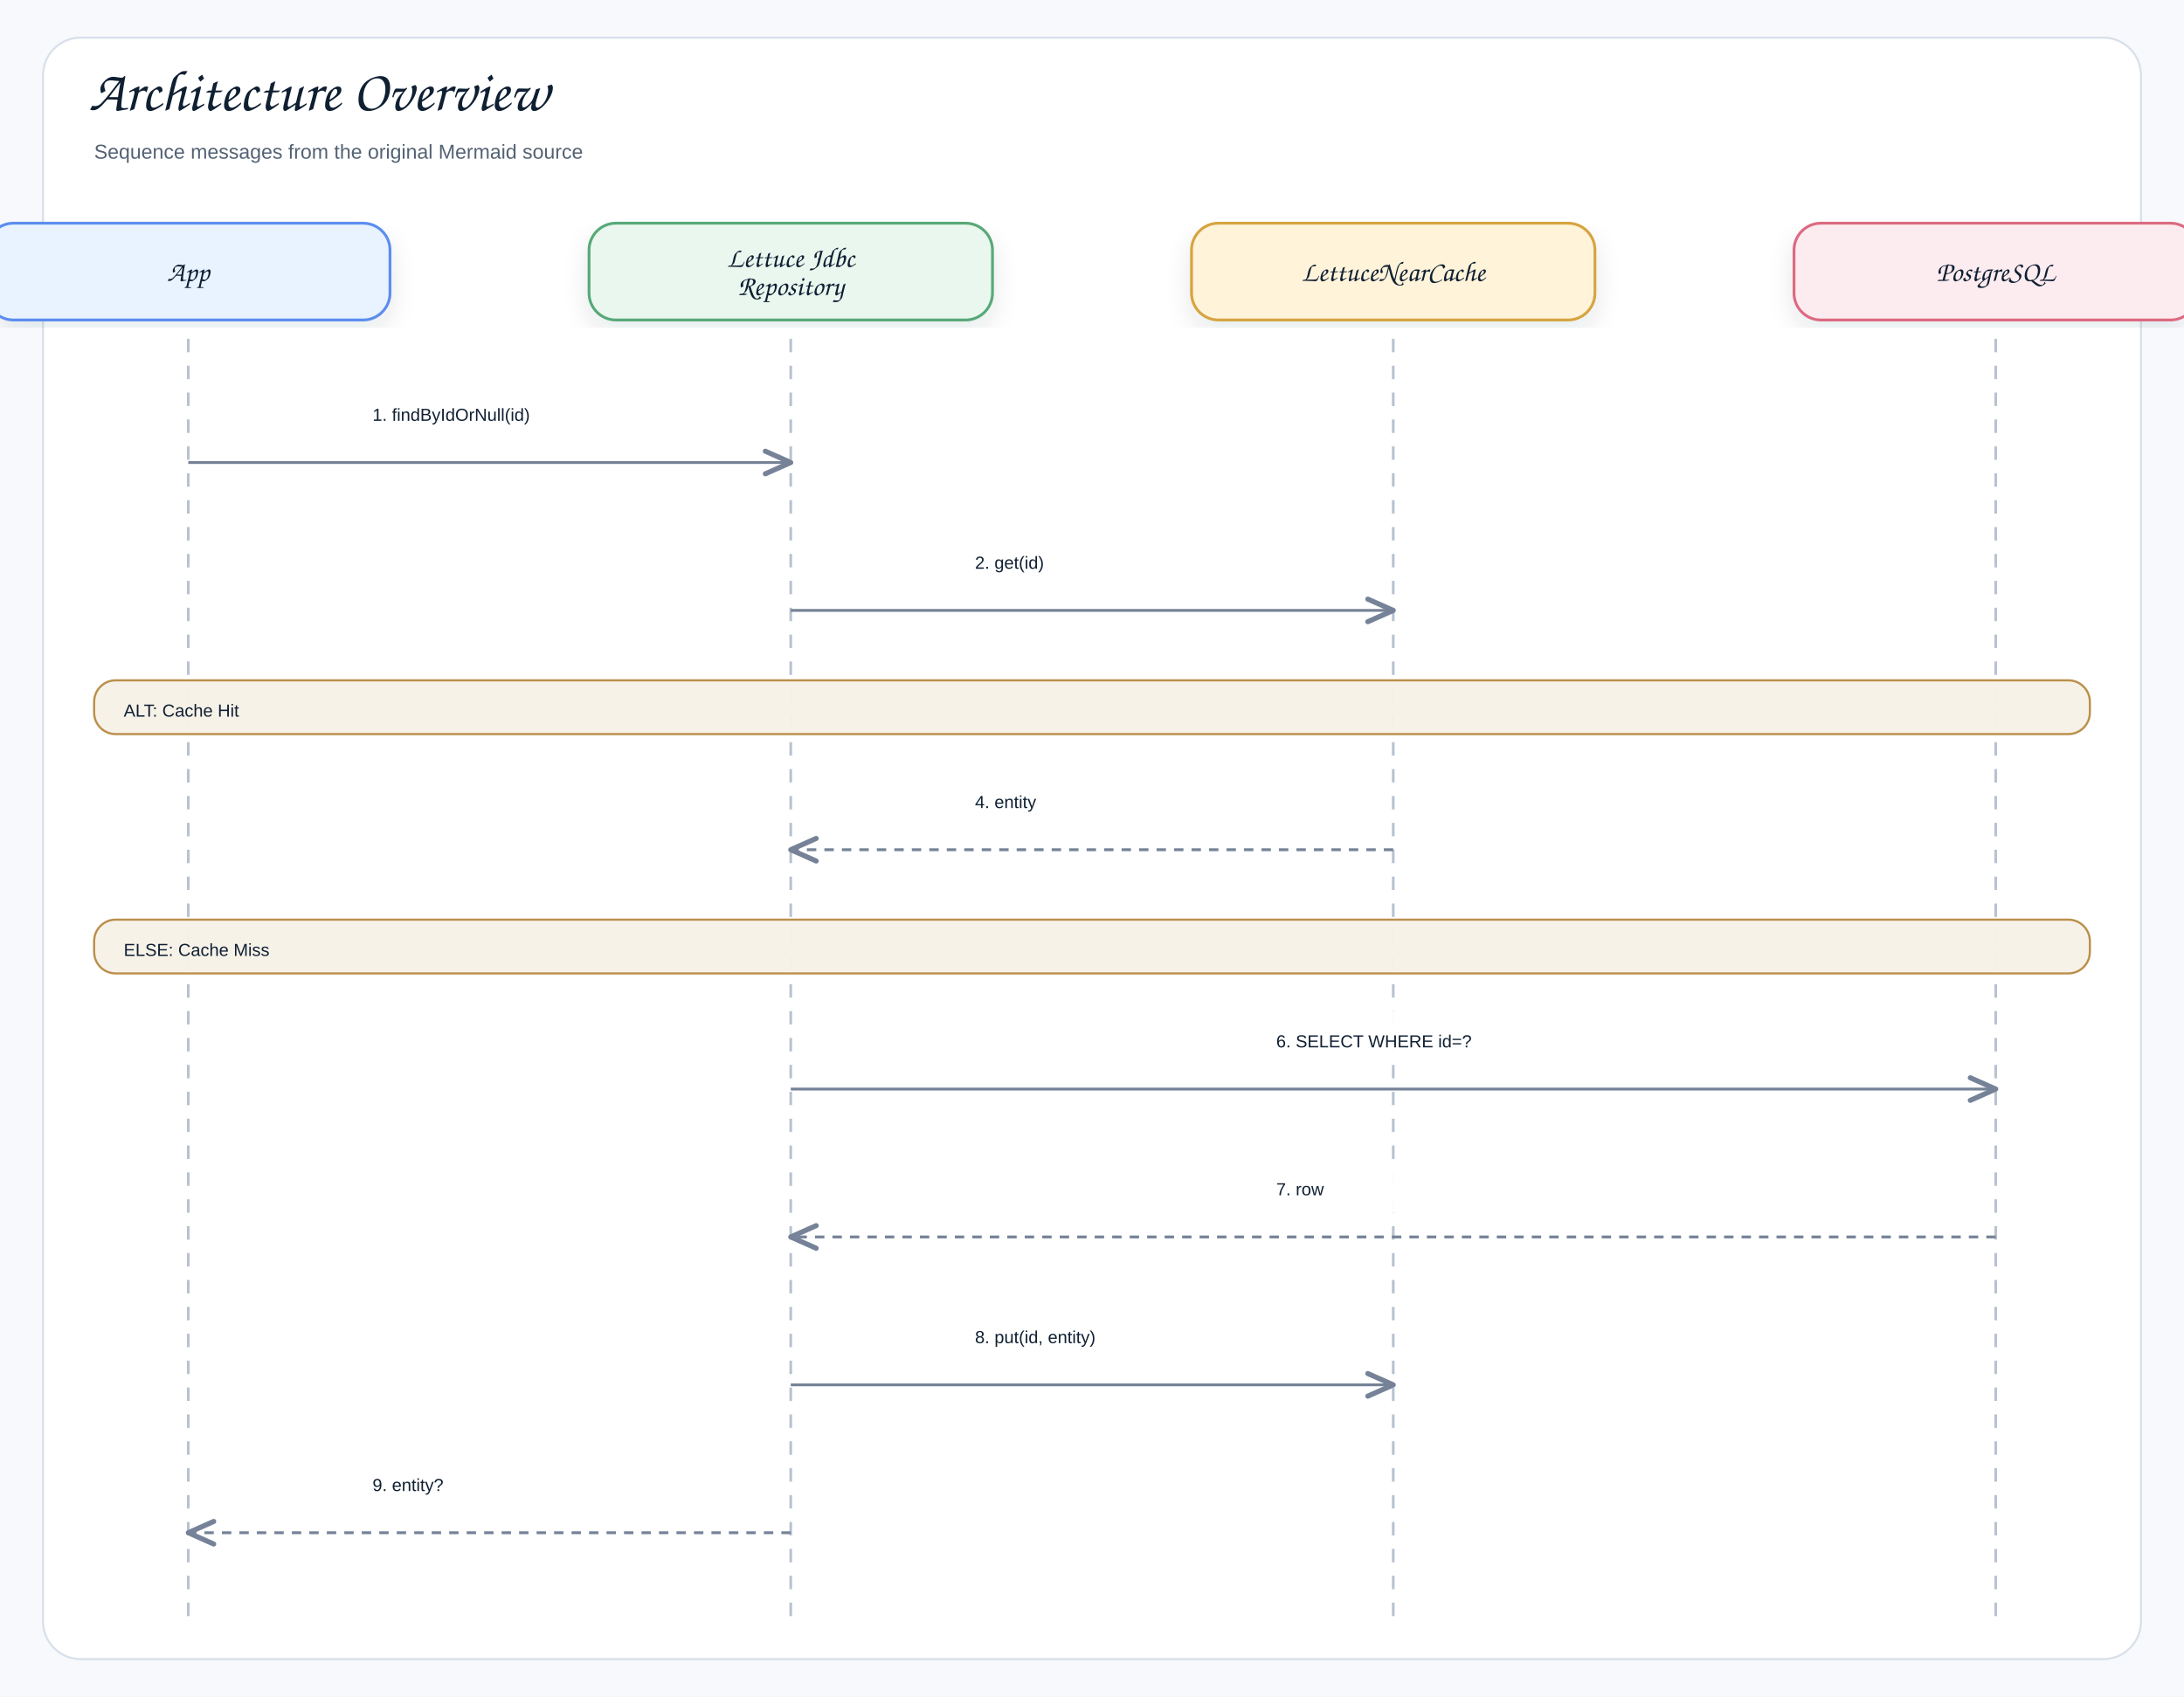
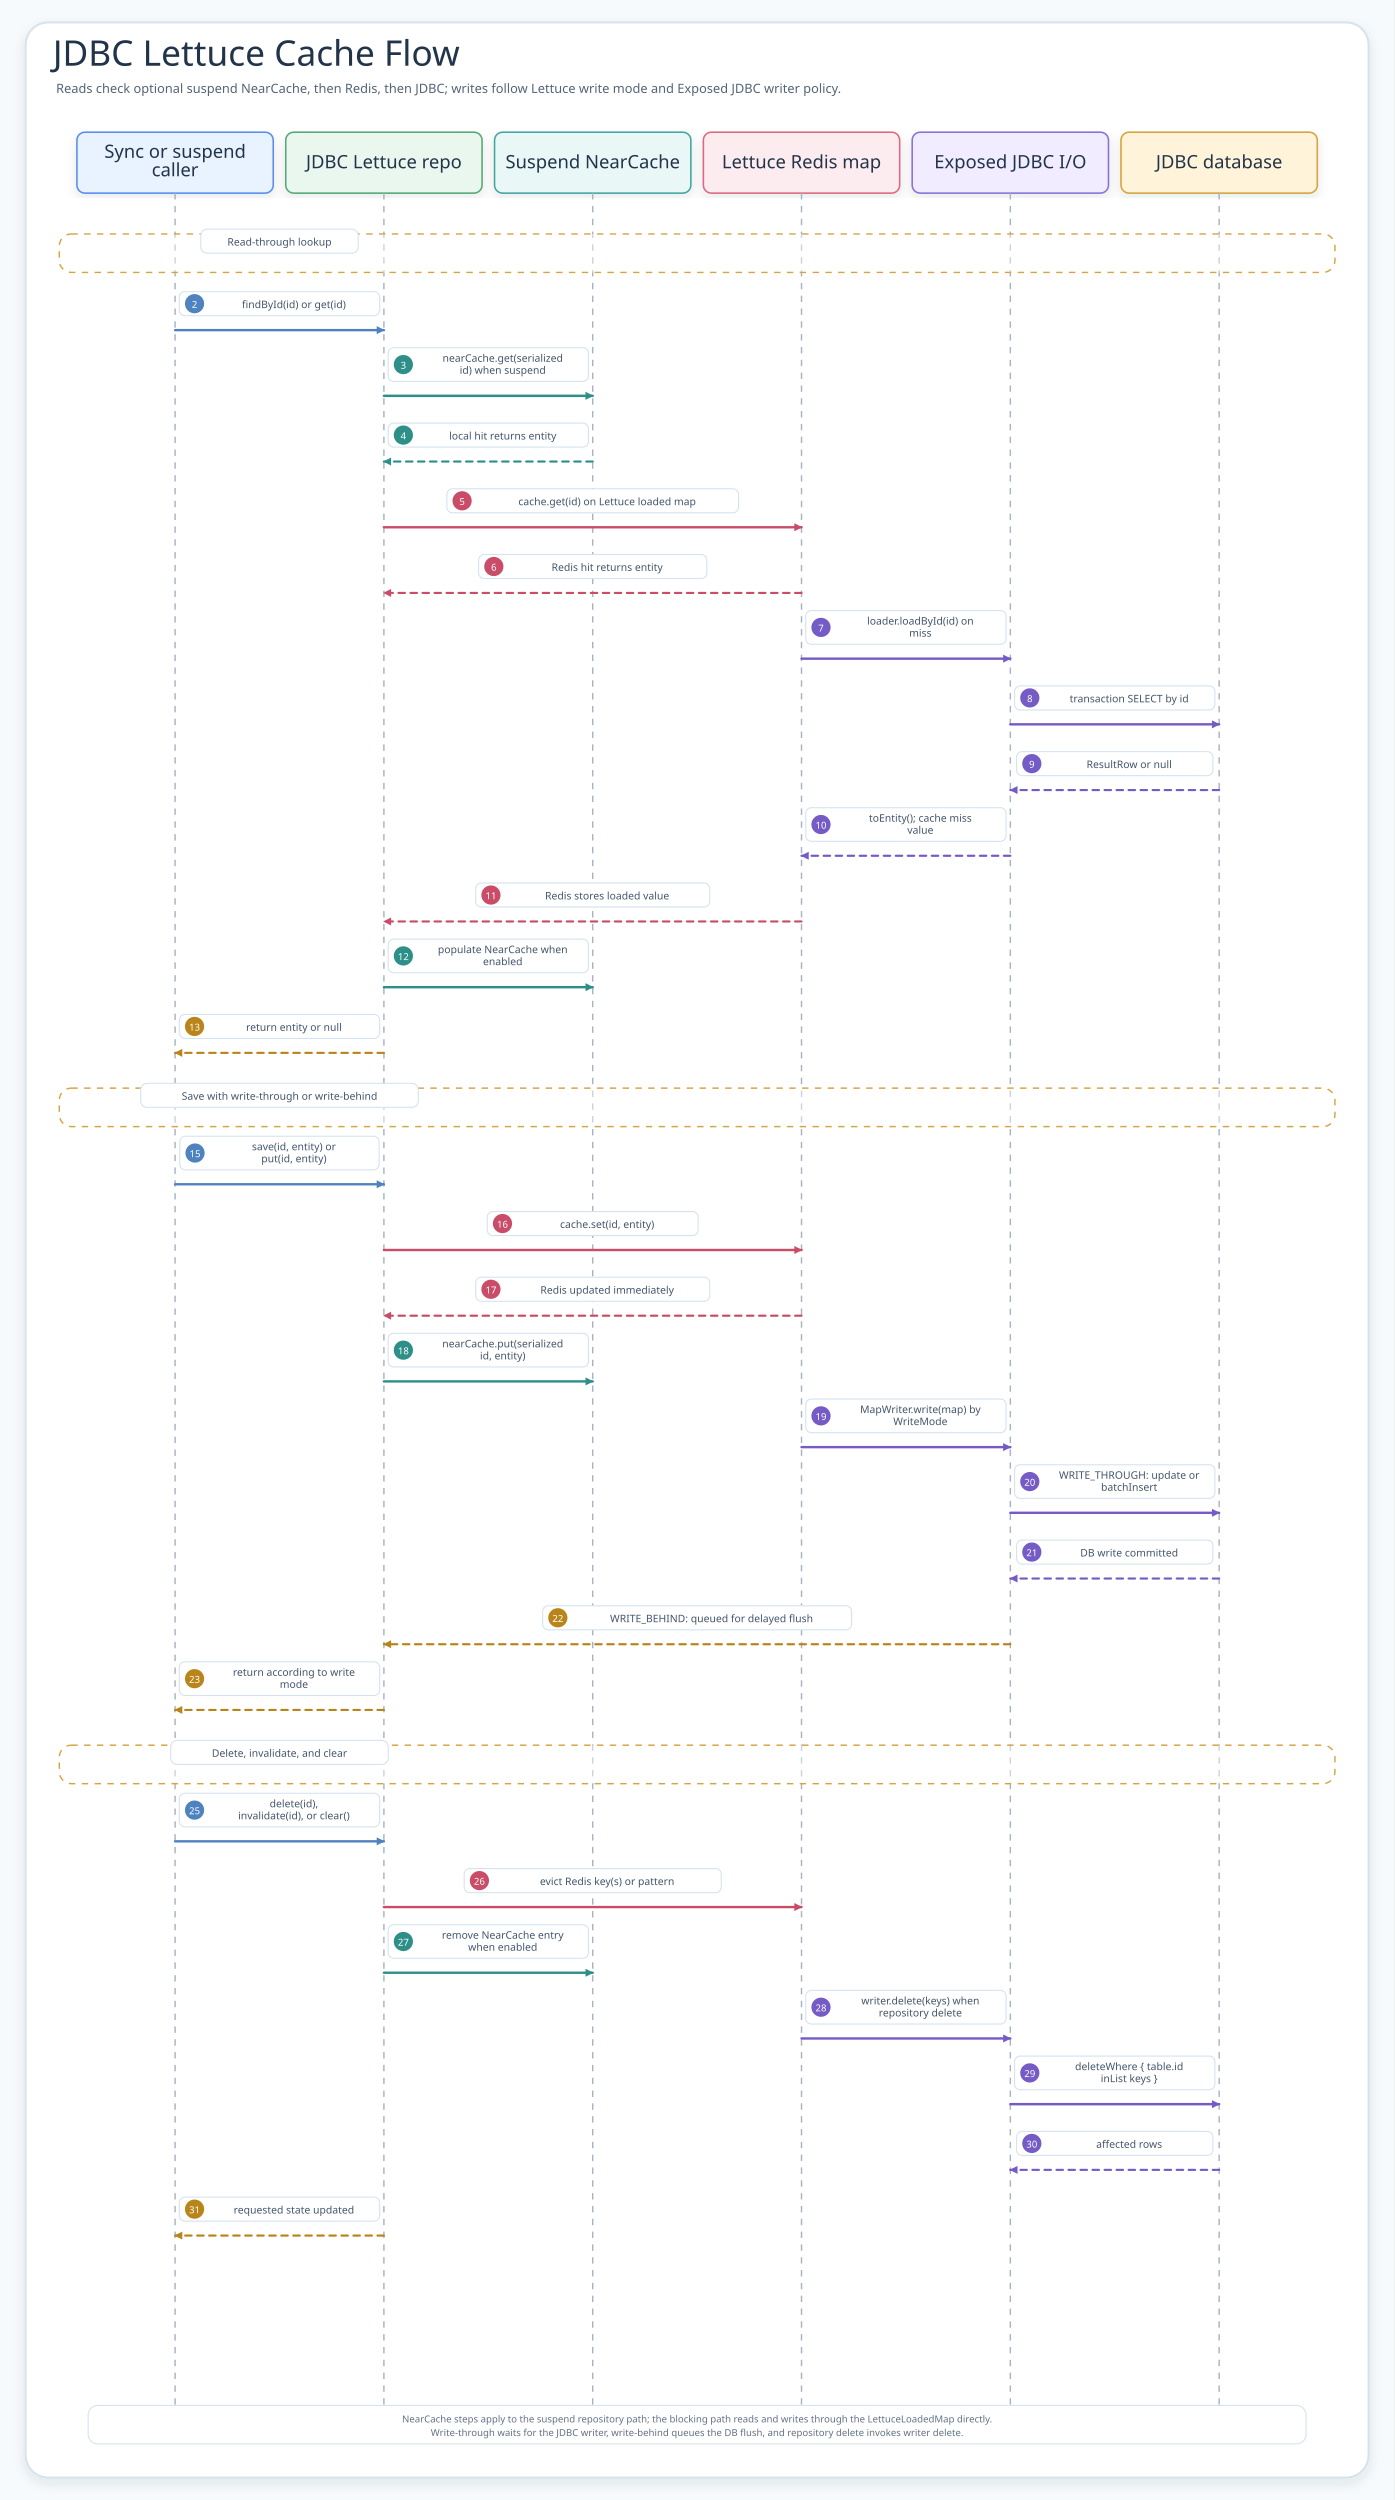
- <svg xmlns="http://www.w3.org/2000/svg" width="1624" height="1262" viewBox="0 0 1624 1262" role="img" aria-label="Architecture Overview">
+ <svg xmlns="http://www.w3.org/2000/svg" width="1740" height="3120" viewBox="0 0 1740 3120" role="img" aria-labelledby="title desc">
  <defs>
+     <marker id="seqArrow-call" viewBox="0 0 10 10" markerWidth="10" markerHeight="10" refX="9" refY="5" orient="auto" markerUnits="userSpaceOnUse">
+       <path d="M 0 0 L 10 5 L 0 10 Z" fill="#4F83BF" />
+     </marker>
+     <marker id="seqArrow-scoped" viewBox="0 0 10 10" markerWidth="10" markerHeight="10" refX="9" refY="5" orient="auto" markerUnits="userSpaceOnUse">
+       <path d="M 0 0 L 10 5 L 0 10 Z" fill="#755BC6" />
+     </marker>
+     <marker id="seqArrow-thread" viewBox="0 0 10 10" markerWidth="10" markerHeight="10" refX="9" refY="5" orient="auto" markerUnits="userSpaceOnUse">
+       <path d="M 0 0 L 10 5 L 0 10 Z" fill="#2E8F89" />
+     </marker>
+     <marker id="seqArrow-restore" viewBox="0 0 10 10" markerWidth="10" markerHeight="10" refX="9" refY="5" orient="auto" markerUnits="userSpaceOnUse">
+       <path d="M 0 0 L 10 5 L 0 10 Z" fill="#3E9868" />
+     </marker>
+     <marker id="seqArrow-fallback" viewBox="0 0 10 10" markerWidth="10" markerHeight="10" refX="9" refY="5" orient="auto" markerUnits="userSpaceOnUse">
+       <path d="M 0 0 L 10 5 L 0 10 Z" fill="#B9851B" />
+     </marker>
+     <marker id="seqArrow-audit" viewBox="0 0 10 10" markerWidth="10" markerHeight="10" refX="9" refY="5" orient="auto" markerUnits="userSpaceOnUse">
+       <path d="M 0 0 L 10 5 L 0 10 Z" fill="#C94D68" />
+     </marker>
+     <marker id="seqArrow-neutral" viewBox="0 0 10 10" markerWidth="10" markerHeight="10" refX="9" refY="5" orient="auto" markerUnits="userSpaceOnUse">
+       <path d="M 0 0 L 10 5 L 0 10 Z" fill="#758297" />
+     </marker>
    <filter id="shadow" x="-8%" y="-8%" width="116%" height="116%">
-       <feDropShadow dx="0" dy="8" stdDeviation="9" flood-color="#1f2937" flood-opacity="0.10" />
+       <feDropShadow dx="0" dy="6" stdDeviation="7" flood-color="#203040" flood-opacity="0.10" />
    </filter>
-     <marker id="openArrow" markerWidth="12" markerHeight="10" refX="10" refY="5" orient="auto" markerUnits="strokeWidth">
-       <path d="M 1 1 L 10 5 L 1 9" fill="none" stroke="#758297" stroke-width="1.8" stroke-linecap="round" stroke-linejoin="round" />
-     </marker>
-     <marker id="inherit" markerWidth="14" markerHeight="12" refX="12" refY="6" orient="auto" markerUnits="strokeWidth">
-       <path d="M 0 1 L 12 6 L 0 11 Z" fill="#ffffff" stroke="#758297" stroke-width="1.8" />
-     </marker>
    <style>
-     .canvas{fill:#f7f9fc}.frame{fill:#fff;stroke:#d8e0ea;stroke-width:1.5}
-     .title{font-family:"Architects Daughter","Comic Sans MS","Comic Sans",cursive;font-size:43px;font-weight:400;fill:#102033}
-     .subtitle{font-family:"Comic Sans MS","Comic Sans","Comic Neue",Arial,sans-serif;font-size:15px;font-weight:400;fill:#536273}
-     .label{font-family:"Architects Daughter","Comic Sans MS","Comic Sans",cursive;font-size:25px;font-weight:400;fill:#102033}
-     .smallLabel{font-family:"Architects Daughter","Comic Sans MS","Comic Sans",cursive;font-size:21px;font-weight:400;fill:#102033}
-     .mono{font-family:"Comic Sans MS","Comic Sans","Comic Neue",Arial,sans-serif;font-size:12px;font-weight:400;fill:#102033}
-     .small{font-family:"Comic Sans MS","Comic Sans","Comic Neue",Arial,sans-serif;font-size:12px;font-weight:400;fill:#536273}
-     .strong{font-family:"Comic Sans MS","Comic Sans","Comic Neue",Arial,sans-serif;font-size:13px;font-weight:400;fill:#102033}
-     .card{stroke-width:2.1;filter:url(#shadow)}.compartment{stroke-width:1.5;fill:none}
-     .line{stroke:#758297;stroke-width:2.1;fill:none;marker-end:url(#openArrow)}
-     .plainLine{stroke:#758297;stroke-width:2.1;fill:none}
-     .dashed{stroke:#758297;stroke-width:2.1;stroke-dasharray:7 6;fill:none;marker-end:url(#openArrow)}
-     .inheritLine{stroke:#758297;stroke-width:2.2;fill:none;marker-end:url(#inherit)}
-     .implLine{stroke:#758297;stroke-width:2.2;stroke-dasharray:8 7;fill:none;marker-end:url(#inherit)}
-   </style>
+       .canvas{fill:#F7FAFC}.frame{fill:#FFFFFF;stroke:#D7E2EC;stroke-width:2.6;filter:url(#shadow)}
+       .title{font-family:"Architects Daughter";font-size:44px;fill:#22344A;font-weight:400}.subtitle{font-family:"Comic Mono";font-size:16px;fill:#536476;font-weight:400}
+       .card{filter:url(#shadow);stroke-width:2}.cardTitle{font-family:"Architects Daughter";font-size:23px;fill:#22344A;font-weight:400}
+       .detail{font-family:"Comic Mono";font-size:13px;fill:#42556B;font-weight:400}.small{font-family:"Comic Mono";font-size:12px;fill:#627184;font-weight:400}
+       .seq{fill:none;stroke-width:3;stroke-linecap:round}.seqReturn{fill:none;stroke-width:2.7;stroke-linecap:round;stroke-dasharray:8 7}
+       .lifeline{stroke:#A7B4C3;stroke-width:1.8;stroke-dasharray:8 8}.labelPill{fill:#FFFFFF;stroke:#D6E3EF;stroke-width:1.4}
+       .branchBox{fill:#FFFFFF;fill-opacity:.42;stroke:#D6A441;stroke-width:1.8;stroke-dasharray:8 8}.note{fill:#FFFFFF;stroke:#D6E3EF;stroke-width:1.4}
+     </style>
  </defs>
-   <rect class="canvas" width="1624" height="1262" />
-   <rect class="frame" x="32" y="28" width="1560" height="1206" rx="28" />
-   <text class="title" x="66" y="82">Architecture Overview</text>
-   <text class="subtitle" x="70" y="118">Sequence messages from the original Mermaid source</text>
-   <rect class="card" x="-10" y="166" width="300" height="72" rx="20" fill="#E8F3FF" stroke="#5B8DEF" />
-   <text class="smallLabel" x="140" y="209" text-anchor="middle">App</text>
-   <line class="lifeline" x1="140" y1="252" x2="140" y2="1202" stroke="#b7c2d1" stroke-width="2" stroke-dasharray="10 10" />
-   <rect class="card" x="438" y="166" width="300" height="72" rx="20" fill="#EAF7EF" stroke="#58A978" />
-   <text class="smallLabel" x="588" y="198.5" text-anchor="middle">Lettuce Jdbc</text>
-   <text class="smallLabel" x="588" y="219.5" text-anchor="middle">Repository</text>
-   <line class="lifeline" x1="588" y1="252" x2="588" y2="1202" stroke="#b7c2d1" stroke-width="2" stroke-dasharray="10 10" />
-   <rect class="card" x="886" y="166" width="300" height="72" rx="20" fill="#FFF3D9" stroke="#D6A441" />
-   <text class="smallLabel" x="1036" y="209" text-anchor="middle">LettuceNearCache</text>
-   <line class="lifeline" x1="1036" y1="252" x2="1036" y2="1202" stroke="#b7c2d1" stroke-width="2" stroke-dasharray="10 10" />
-   <rect class="card" x="1334" y="166" width="300" height="72" rx="20" fill="#FDECEF" stroke="#DC6B82" />
-   <text class="smallLabel" x="1484" y="209" text-anchor="middle">PostgreSQL</text>
-   <line class="lifeline" x1="1484" y1="252" x2="1484" y2="1202" stroke="#b7c2d1" stroke-width="2" stroke-dasharray="10 10" />
-   <rect x="259" y="286" width="210" height="40" rx="12" fill="#ffffff" opacity="0.97" />
-   <text class="strong" x="277" y="313" text-anchor="start">1. findByIdOrNull(id)</text>
-   <path class="line" d="M140 344 L588 344" />
-   <rect x="707" y="396" width="210" height="40" rx="12" fill="#ffffff" opacity="0.97" />
-   <text class="strong" x="725" y="423" text-anchor="start">2. get(id)</text>
-   <path class="line" d="M588 454 L1036 454" />
-   <rect x="70" y="506" width="1484" height="40" rx="16" fill="#F7F1E7" stroke="#B88A44" stroke-width="1.6" opacity="0.96" />
-   <text class="strong" x="92" y="533" text-anchor="start">ALT: Cache Hit</text>
-   <rect x="707" y="574" width="210" height="40" rx="12" fill="#ffffff" opacity="0.97" />
-   <text class="strong" x="725" y="601" text-anchor="start">4. entity</text>
-   <path class="dashed" d="M1036 632 L588 632" />
-   <rect x="70" y="684" width="1484" height="40" rx="16" fill="#F7F1E7" stroke="#B88A44" stroke-width="1.6" opacity="0.96" />
-   <text class="strong" x="92" y="711" text-anchor="start">ELSE: Cache Miss</text>
-   <rect x="931" y="752" width="210" height="40" rx="12" fill="#ffffff" opacity="0.97" />
-   <text class="strong" x="949" y="779" text-anchor="start">6. SELECT WHERE id=?</text>
-   <path class="line" d="M588 810 L1484 810" />
-   <rect x="931" y="862" width="210" height="40" rx="12" fill="#ffffff" opacity="0.97" />
-   <text class="strong" x="949" y="889" text-anchor="start">7. row</text>
-   <path class="dashed" d="M1484 920 L588 920" />
-   <rect x="707" y="972" width="210" height="40" rx="12" fill="#ffffff" opacity="0.97" />
-   <text class="strong" x="725" y="999" text-anchor="start">8. put(id, entity)</text>
-   <path class="line" d="M588 1030 L1036 1030" />
-   <rect x="259" y="1082" width="210" height="40" rx="12" fill="#ffffff" opacity="0.97" />
-   <text class="strong" x="277" y="1109" text-anchor="start">9. entity?</text>
-   <path class="dashed" d="M588 1140 L140 1140" />
+   <rect class="canvas" width="1740" height="3120" />
+   <rect class="frame" x="32" y="28" width="1676" height="3064" rx="28" />
+   <text class="title" x="66" y="82">JDBC Lettuce Cache Flow</text>
+   <text class="subtitle" x="70" y="116">Reads check optional suspend NearCache, then Redis, then JDBC; writes follow Lettuce write mode and Exposed JDBC writer policy.</text>
+   <g id="participant-caller">
+     <rect class="card" x="96" y="165" width="245" height="76" rx="10" fill="#E8F3FF" stroke="#5B8DEF" />
+     <text class="cardTitle" x="218.5" y="197" text-anchor="middle">Sync or suspend</text>
+     <text class="cardTitle" x="218.5" y="220" text-anchor="middle">caller</text>
+     <line class="lifeline" x1="218.5" y1="241" x2="218.5" y2="3026" />
+   </g>
+   <g id="participant-repo">
+     <rect class="card" x="356.6" y="165" width="245" height="76" rx="10" fill="#EAF7EF" stroke="#58A978" />
+     <text class="cardTitle" x="479.1" y="210" text-anchor="middle">JDBC Lettuce repo</text>
+     <line class="lifeline" x1="479.1" y1="241" x2="479.1" y2="3026" />
+   </g>
+   <g id="participant-near">
+     <rect class="card" x="617.2" y="165" width="245" height="76" rx="10" fill="#E9F7F6" stroke="#45A7A1" />
+     <text class="cardTitle" x="739.7" y="210" text-anchor="middle">Suspend NearCache</text>
+     <line class="lifeline" x1="739.7" y1="241" x2="739.7" y2="3026" />
+   </g>
+   <g id="participant-redis">
+     <rect class="card" x="877.8" y="165" width="245" height="76" rx="10" fill="#FDECEF" stroke="#DC6B82" />
+     <text class="cardTitle" x="1000.3" y="210" text-anchor="middle">Lettuce Redis map</text>
+     <line class="lifeline" x1="1000.3" y1="241" x2="1000.3" y2="3026" />
+   </g>
+   <g id="participant-jdbc">
+     <rect class="card" x="1138.4" y="165" width="245" height="76" rx="10" fill="#F1ECFF" stroke="#8A72D6" />
+     <text class="cardTitle" x="1260.9" y="210" text-anchor="middle">Exposed JDBC I/O</text>
+     <line class="lifeline" x1="1260.9" y1="241" x2="1260.9" y2="3026" />
+   </g>
+   <g id="participant-db">
+     <rect class="card" x="1399" y="165" width="245" height="76" rx="10" fill="#FFF3D9" stroke="#D6A441" />
+     <text class="cardTitle" x="1521.5" y="210" text-anchor="middle">JDBC database</text>
+     <line class="lifeline" x1="1521.5" y1="241" x2="1521.5" y2="3026" />
+   </g>
+   <g>
+     <rect class="branchBox" x="74" y="292" width="1592" height="48" rx="15" />
+     <rect class="labelPill" x="250.55" y="286" width="196.5" height="30" rx="8" />
+     <text class="detail" x="348.8" y="302" text-anchor="middle" dominant-baseline="middle">Read-through lookup</text>
+   </g>
+   <g id="m2">
+     <rect class="labelPill" x="223.8" y="364" width="250" height="30" rx="7" />
+     <circle cx="242.8" cy="379" r="12" fill="#4F83BF" />
+     <text class="detail" x="242.8" y="380" text-anchor="middle" dominant-baseline="middle" style="fill:#fff;font-size:12px">2</text>
+     <text class="detail" x="366.8" y="380" text-anchor="middle" dominant-baseline="middle">findById(id) or get(id)</text>
+     <path class="seq" d="M218.5 412 L479.1 412" stroke="#4F83BF" marker-end="url(#seqArrow-call)" />
+   </g>
+   <g id="m3">
+     <rect class="labelPill" x="484.4" y="434" width="250" height="42" rx="7" />
+     <circle cx="503.4" cy="455" r="12" fill="#2E8F89" />
+     <text class="detail" x="503.4" y="456" text-anchor="middle" dominant-baseline="middle" style="fill:#fff;font-size:12px">3</text>
+     <text class="detail" x="627.4" y="447" text-anchor="middle" dominant-baseline="middle">nearCache.get(serialized</text>
+     <text class="detail" x="627.4" y="462" text-anchor="middle" dominant-baseline="middle">id) when suspend</text>
+     <path class="seq" d="M479.1 494 L739.7 494" stroke="#2E8F89" marker-end="url(#seqArrow-thread)" />
+   </g>
+   <g id="m4">
+     <rect class="labelPill" x="484.4" y="528" width="250" height="30" rx="7" />
+     <circle cx="503.4" cy="543" r="12" fill="#2E8F89" />
+     <text class="detail" x="503.4" y="544" text-anchor="middle" dominant-baseline="middle" style="fill:#fff;font-size:12px">4</text>
+     <text class="detail" x="627.4" y="544" text-anchor="middle" dominant-baseline="middle">local hit returns entity</text>
+     <path class="seqReturn" d="M739.7 576 L479.1 576" stroke="#2E8F89" marker-end="url(#seqArrow-thread)" />
+   </g>
+   <g id="m5">
+     <rect class="labelPill" x="557.7" y="610" width="364" height="30" rx="7" />
+     <circle cx="576.7" cy="625" r="12" fill="#C94D68" />
+     <text class="detail" x="576.7" y="626" text-anchor="middle" dominant-baseline="middle" style="fill:#fff;font-size:12px">5</text>
+     <text class="detail" x="757.7" y="626" text-anchor="middle" dominant-baseline="middle">cache.get(id) on Lettuce loaded map</text>
+     <path class="seq" d="M479.1 658 L1000.3 658" stroke="#C94D68" marker-end="url(#seqArrow-audit)" />
+   </g>
+   <g id="m6">
+     <rect class="labelPill" x="597.3" y="692" width="284.8" height="30" rx="7" />
+     <circle cx="616.3" cy="707" r="12" fill="#C94D68" />
+     <text class="detail" x="616.3" y="708" text-anchor="middle" dominant-baseline="middle" style="fill:#fff;font-size:12px">6</text>
+     <text class="detail" x="757.7" y="708" text-anchor="middle" dominant-baseline="middle">Redis hit returns entity</text>
+     <path class="seqReturn" d="M1000.3 740 L479.1 740" stroke="#C94D68" marker-end="url(#seqArrow-audit)" />
+   </g>
+   <g id="m7">
+     <rect class="labelPill" x="1005.6" y="762" width="250" height="42" rx="7" />
+     <circle cx="1024.6" cy="783" r="12" fill="#755BC6" />
+     <text class="detail" x="1024.6" y="784" text-anchor="middle" dominant-baseline="middle" style="fill:#fff;font-size:12px">7</text>
+     <text class="detail" x="1148.6" y="775" text-anchor="middle" dominant-baseline="middle">loader.loadById(id) on</text>
+     <text class="detail" x="1148.6" y="790" text-anchor="middle" dominant-baseline="middle">miss</text>
+     <path class="seq" d="M1000.3 822 L1260.9 822" stroke="#755BC6" marker-end="url(#seqArrow-scoped)" />
+   </g>
+   <g id="m8">
+     <rect class="labelPill" x="1266.2" y="856" width="250" height="30" rx="7" />
+     <circle cx="1285.2" cy="871" r="12" fill="#755BC6" />
+     <text class="detail" x="1285.2" y="872" text-anchor="middle" dominant-baseline="middle" style="fill:#fff;font-size:12px">8</text>
+     <text class="detail" x="1409.2" y="872" text-anchor="middle" dominant-baseline="middle">transaction SELECT by id</text>
+     <path class="seq" d="M1260.9 904 L1521.5 904" stroke="#755BC6" marker-end="url(#seqArrow-scoped)" />
+   </g>
+   <g id="m9">
+     <rect class="labelPill" x="1268.7" y="938" width="245" height="30" rx="7" />
+     <circle cx="1287.7" cy="953" r="12" fill="#755BC6" />
+     <text class="detail" x="1287.7" y="954" text-anchor="middle" dominant-baseline="middle" style="fill:#fff;font-size:12px">9</text>
+     <text class="detail" x="1409.2" y="954" text-anchor="middle" dominant-baseline="middle">ResultRow or null</text>
+     <path class="seqReturn" d="M1521.5 986 L1260.9 986" stroke="#755BC6" marker-end="url(#seqArrow-scoped)" />
+   </g>
+   <g id="m10">
+     <rect class="labelPill" x="1005.6" y="1008" width="250" height="42" rx="7" />
+     <circle cx="1024.6" cy="1029" r="12" fill="#755BC6" />
+     <text class="detail" x="1024.6" y="1030" text-anchor="middle" dominant-baseline="middle" style="fill:#fff;font-size:12px">10</text>
+     <text class="detail" x="1148.6" y="1021" text-anchor="middle" dominant-baseline="middle">toEntity(); cache miss</text>
+     <text class="detail" x="1148.6" y="1036" text-anchor="middle" dominant-baseline="middle">value</text>
+     <path class="seqReturn" d="M1260.9 1068 L1000.3 1068" stroke="#755BC6" marker-end="url(#seqArrow-scoped)" />
+   </g>
+   <g id="m11">
+     <rect class="labelPill" x="593.7" y="1102" width="292" height="30" rx="7" />
+     <circle cx="612.7" cy="1117" r="12" fill="#C94D68" />
+     <text class="detail" x="612.7" y="1118" text-anchor="middle" dominant-baseline="middle" style="fill:#fff;font-size:12px">11</text>
+     <text class="detail" x="757.7" y="1118" text-anchor="middle" dominant-baseline="middle">Redis stores loaded value</text>
+     <path class="seqReturn" d="M1000.3 1150 L479.1 1150" stroke="#C94D68" marker-end="url(#seqArrow-audit)" />
+   </g>
+   <g id="m12">
+     <rect class="labelPill" x="484.4" y="1172" width="250" height="42" rx="7" />
+     <circle cx="503.4" cy="1193" r="12" fill="#2E8F89" />
+     <text class="detail" x="503.4" y="1194" text-anchor="middle" dominant-baseline="middle" style="fill:#fff;font-size:12px">12</text>
+     <text class="detail" x="627.4" y="1185" text-anchor="middle" dominant-baseline="middle">populate NearCache when</text>
+     <text class="detail" x="627.4" y="1200" text-anchor="middle" dominant-baseline="middle">enabled</text>
+     <path class="seq" d="M479.1 1232 L739.7 1232" stroke="#2E8F89" marker-end="url(#seqArrow-thread)" />
+   </g>
+   <g id="m13">
+     <rect class="labelPill" x="223.8" y="1266" width="250" height="30" rx="7" />
+     <circle cx="242.8" cy="1281" r="12" fill="#B9851B" />
+     <text class="detail" x="242.8" y="1282" text-anchor="middle" dominant-baseline="middle" style="fill:#fff;font-size:12px">13</text>
+     <text class="detail" x="366.8" y="1282" text-anchor="middle" dominant-baseline="middle">return entity or null</text>
+     <path class="seqReturn" d="M479.1 1314 L218.5 1314" stroke="#B9851B" marker-end="url(#seqArrow-fallback)" />
+   </g>
+   <g>
+     <rect class="branchBox" x="74" y="1358" width="1592" height="48" rx="15" />
+     <rect class="labelPill" x="175.55" y="1352" width="346.5" height="30" rx="8" />
+     <text class="detail" x="348.8" y="1368" text-anchor="middle" dominant-baseline="middle">Save with write-through or write-behind</text>
+   </g>
+   <g id="m15">
+     <rect class="labelPill" x="224.4" y="1418" width="248.8" height="42" rx="7" />
+     <circle cx="243.4" cy="1439" r="12" fill="#4F83BF" />
+     <text class="detail" x="243.4" y="1440" text-anchor="middle" dominant-baseline="middle" style="fill:#fff;font-size:12px">15</text>
+     <text class="detail" x="366.8" y="1431" text-anchor="middle" dominant-baseline="middle">save(id, entity) or</text>
+     <text class="detail" x="366.8" y="1446" text-anchor="middle" dominant-baseline="middle">put(id, entity)</text>
+     <path class="seq" d="M218.5 1478 L479.1 1478" stroke="#4F83BF" marker-end="url(#seqArrow-call)" />
+   </g>
+   <g id="m16">
+     <rect class="labelPill" x="608.1" y="1512" width="263.2" height="30" rx="7" />
+     <circle cx="627.1" cy="1527" r="12" fill="#C94D68" />
+     <text class="detail" x="627.1" y="1528" text-anchor="middle" dominant-baseline="middle" style="fill:#fff;font-size:12px">16</text>
+     <text class="detail" x="757.7" y="1528" text-anchor="middle" dominant-baseline="middle">cache.set(id, entity)</text>
+     <path class="seq" d="M479.1 1560 L1000.3 1560" stroke="#C94D68" marker-end="url(#seqArrow-audit)" />
+   </g>
+   <g id="m17">
+     <rect class="labelPill" x="593.7" y="1594" width="292" height="30" rx="7" />
+     <circle cx="612.7" cy="1609" r="12" fill="#C94D68" />
+     <text class="detail" x="612.7" y="1610" text-anchor="middle" dominant-baseline="middle" style="fill:#fff;font-size:12px">17</text>
+     <text class="detail" x="757.7" y="1610" text-anchor="middle" dominant-baseline="middle">Redis updated immediately</text>
+     <path class="seqReturn" d="M1000.3 1642 L479.1 1642" stroke="#C94D68" marker-end="url(#seqArrow-audit)" />
+   </g>
+   <g id="m18">
+     <rect class="labelPill" x="484.4" y="1664" width="250" height="42" rx="7" />
+     <circle cx="503.4" cy="1685" r="12" fill="#2E8F89" />
+     <text class="detail" x="503.4" y="1686" text-anchor="middle" dominant-baseline="middle" style="fill:#fff;font-size:12px">18</text>
+     <text class="detail" x="627.4" y="1677" text-anchor="middle" dominant-baseline="middle">nearCache.put(serialized</text>
+     <text class="detail" x="627.4" y="1692" text-anchor="middle" dominant-baseline="middle">id, entity)</text>
+     <path class="seq" d="M479.1 1724 L739.7 1724" stroke="#2E8F89" marker-end="url(#seqArrow-thread)" />
+   </g>
+   <g id="m19">
+     <rect class="labelPill" x="1005.6" y="1746" width="250" height="42" rx="7" />
+     <circle cx="1024.6" cy="1767" r="12" fill="#755BC6" />
+     <text class="detail" x="1024.6" y="1768" text-anchor="middle" dominant-baseline="middle" style="fill:#fff;font-size:12px">19</text>
+     <text class="detail" x="1148.6" y="1759" text-anchor="middle" dominant-baseline="middle">MapWriter.write(map) by</text>
+     <text class="detail" x="1148.6" y="1774" text-anchor="middle" dominant-baseline="middle">WriteMode</text>
+     <path class="seq" d="M1000.3 1806 L1260.9 1806" stroke="#755BC6" marker-end="url(#seqArrow-scoped)" />
+   </g>
+   <g id="m20">
+     <rect class="labelPill" x="1266.2" y="1828" width="250" height="42" rx="7" />
+     <circle cx="1285.2" cy="1849" r="12" fill="#755BC6" />
+     <text class="detail" x="1285.2" y="1850" text-anchor="middle" dominant-baseline="middle" style="fill:#fff;font-size:12px">20</text>
+     <text class="detail" x="1409.2" y="1841" text-anchor="middle" dominant-baseline="middle">WRITE_THROUGH: update or</text>
+     <text class="detail" x="1409.2" y="1856" text-anchor="middle" dominant-baseline="middle">batchInsert</text>
+     <path class="seq" d="M1260.9 1888 L1521.5 1888" stroke="#755BC6" marker-end="url(#seqArrow-scoped)" />
+   </g>
+   <g id="m21">
+     <rect class="labelPill" x="1268.7" y="1922" width="245" height="30" rx="7" />
+     <circle cx="1287.7" cy="1937" r="12" fill="#755BC6" />
+     <text class="detail" x="1287.7" y="1938" text-anchor="middle" dominant-baseline="middle" style="fill:#fff;font-size:12px">21</text>
+     <text class="detail" x="1409.2" y="1938" text-anchor="middle" dominant-baseline="middle">DB write committed</text>
+     <path class="seqReturn" d="M1521.5 1970 L1260.9 1970" stroke="#755BC6" marker-end="url(#seqArrow-scoped)" />
+   </g>
+   <g id="m22">
+     <rect class="labelPill" x="677.2" y="2004" width="385.6" height="30" rx="7" />
+     <circle cx="696.2" cy="2019" r="12" fill="#B9851B" />
+     <text class="detail" x="696.2" y="2020" text-anchor="middle" dominant-baseline="middle" style="fill:#fff;font-size:12px">22</text>
+     <text class="detail" x="888" y="2020" text-anchor="middle" dominant-baseline="middle">WRITE_BEHIND: queued for delayed flush</text>
+     <path class="seqReturn" d="M1260.9 2052 L479.1 2052" stroke="#B9851B" marker-end="url(#seqArrow-fallback)" />
+   </g>
+   <g id="m23">
+     <rect class="labelPill" x="223.8" y="2074" width="250" height="42" rx="7" />
+     <circle cx="242.8" cy="2095" r="12" fill="#B9851B" />
+     <text class="detail" x="242.8" y="2096" text-anchor="middle" dominant-baseline="middle" style="fill:#fff;font-size:12px">23</text>
+     <text class="detail" x="366.8" y="2087" text-anchor="middle" dominant-baseline="middle">return according to write</text>
+     <text class="detail" x="366.8" y="2102" text-anchor="middle" dominant-baseline="middle">mode</text>
+     <path class="seqReturn" d="M479.1 2134 L218.5 2134" stroke="#B9851B" marker-end="url(#seqArrow-fallback)" />
+   </g>
+   <g>
+     <rect class="branchBox" x="74" y="2178" width="1592" height="48" rx="15" />
+     <rect class="labelPill" x="213.05" y="2172" width="271.5" height="30" rx="8" />
+     <text class="detail" x="348.8" y="2188" text-anchor="middle" dominant-baseline="middle">Delete, invalidate, and clear</text>
+   </g>
+   <g id="m25">
+     <rect class="labelPill" x="223.8" y="2238" width="250" height="42" rx="7" />
+     <circle cx="242.8" cy="2259" r="12" fill="#4F83BF" />
+     <text class="detail" x="242.8" y="2260" text-anchor="middle" dominant-baseline="middle" style="fill:#fff;font-size:12px">25</text>
+     <text class="detail" x="366.8" y="2251" text-anchor="middle" dominant-baseline="middle">delete(id),</text>
+     <text class="detail" x="366.8" y="2266" text-anchor="middle" dominant-baseline="middle">invalidate(id), or clear()</text>
+     <path class="seq" d="M218.5 2298 L479.1 2298" stroke="#4F83BF" marker-end="url(#seqArrow-call)" />
+   </g>
+   <g id="m26">
+     <rect class="labelPill" x="579.3" y="2332" width="320.8" height="30" rx="7" />
+     <circle cx="598.3" cy="2347" r="12" fill="#C94D68" />
+     <text class="detail" x="598.3" y="2348" text-anchor="middle" dominant-baseline="middle" style="fill:#fff;font-size:12px">26</text>
+     <text class="detail" x="757.7" y="2348" text-anchor="middle" dominant-baseline="middle">evict Redis key(s) or pattern</text>
+     <path class="seq" d="M479.1 2380 L1000.3 2380" stroke="#C94D68" marker-end="url(#seqArrow-audit)" />
+   </g>
+   <g id="m27">
+     <rect class="labelPill" x="484.4" y="2402" width="250" height="42" rx="7" />
+     <circle cx="503.4" cy="2423" r="12" fill="#2E8F89" />
+     <text class="detail" x="503.4" y="2424" text-anchor="middle" dominant-baseline="middle" style="fill:#fff;font-size:12px">27</text>
+     <text class="detail" x="627.4" y="2415" text-anchor="middle" dominant-baseline="middle">remove NearCache entry</text>
+     <text class="detail" x="627.4" y="2430" text-anchor="middle" dominant-baseline="middle">when enabled</text>
+     <path class="seq" d="M479.1 2462 L739.7 2462" stroke="#2E8F89" marker-end="url(#seqArrow-thread)" />
+   </g>
+   <g id="m28">
+     <rect class="labelPill" x="1005.6" y="2484" width="250" height="42" rx="7" />
+     <circle cx="1024.6" cy="2505" r="12" fill="#755BC6" />
+     <text class="detail" x="1024.6" y="2506" text-anchor="middle" dominant-baseline="middle" style="fill:#fff;font-size:12px">28</text>
+     <text class="detail" x="1148.6" y="2497" text-anchor="middle" dominant-baseline="middle">writer.delete(keys) when</text>
+     <text class="detail" x="1148.6" y="2512" text-anchor="middle" dominant-baseline="middle">repository delete</text>
+     <path class="seq" d="M1000.3 2544 L1260.9 2544" stroke="#755BC6" marker-end="url(#seqArrow-scoped)" />
+   </g>
+   <g id="m29">
+     <rect class="labelPill" x="1266.2" y="2566" width="250" height="42" rx="7" />
+     <circle cx="1285.2" cy="2587" r="12" fill="#755BC6" />
+     <text class="detail" x="1285.2" y="2588" text-anchor="middle" dominant-baseline="middle" style="fill:#fff;font-size:12px">29</text>
+     <text class="detail" x="1409.2" y="2579" text-anchor="middle" dominant-baseline="middle">deleteWhere { table.id</text>
+     <text class="detail" x="1409.2" y="2594" text-anchor="middle" dominant-baseline="middle">inList keys }</text>
+     <path class="seq" d="M1260.9 2626 L1521.5 2626" stroke="#755BC6" marker-end="url(#seqArrow-scoped)" />
+   </g>
+   <g id="m30">
+     <rect class="labelPill" x="1268.7" y="2660" width="245" height="30" rx="7" />
+     <circle cx="1287.7" cy="2675" r="12" fill="#755BC6" />
+     <text class="detail" x="1287.7" y="2676" text-anchor="middle" dominant-baseline="middle" style="fill:#fff;font-size:12px">30</text>
+     <text class="detail" x="1409.2" y="2676" text-anchor="middle" dominant-baseline="middle">affected rows</text>
+     <path class="seqReturn" d="M1521.5 2708 L1260.9 2708" stroke="#755BC6" marker-end="url(#seqArrow-scoped)" />
+   </g>
+   <g id="m31">
+     <rect class="labelPill" x="223.8" y="2742" width="250" height="30" rx="7" />
+     <circle cx="242.8" cy="2757" r="12" fill="#B9851B" />
+     <text class="detail" x="242.8" y="2758" text-anchor="middle" dominant-baseline="middle" style="fill:#fff;font-size:12px">31</text>
+     <text class="detail" x="366.8" y="2758" text-anchor="middle" dominant-baseline="middle">requested state updated</text>
+     <path class="seqReturn" d="M479.1 2790 L218.5 2790" stroke="#B9851B" marker-end="url(#seqArrow-fallback)" />
+   </g>
+   <g>
+     <rect class="note" x="110" y="3002" width="1520" height="48" rx="12" />
+     <text class="small" x="870" y="3019" text-anchor="middle" dominant-baseline="middle">NearCache steps apply to the suspend repository path; the blocking path reads and writes through the LettuceLoadedMap directly.</text>
+     <text class="small" x="870" y="3036" text-anchor="middle" dominant-baseline="middle">Write-through waits for the JDBC writer, write-behind queues the DB flush, and repository delete invokes writer delete.</text>
+   </g>
</svg>
